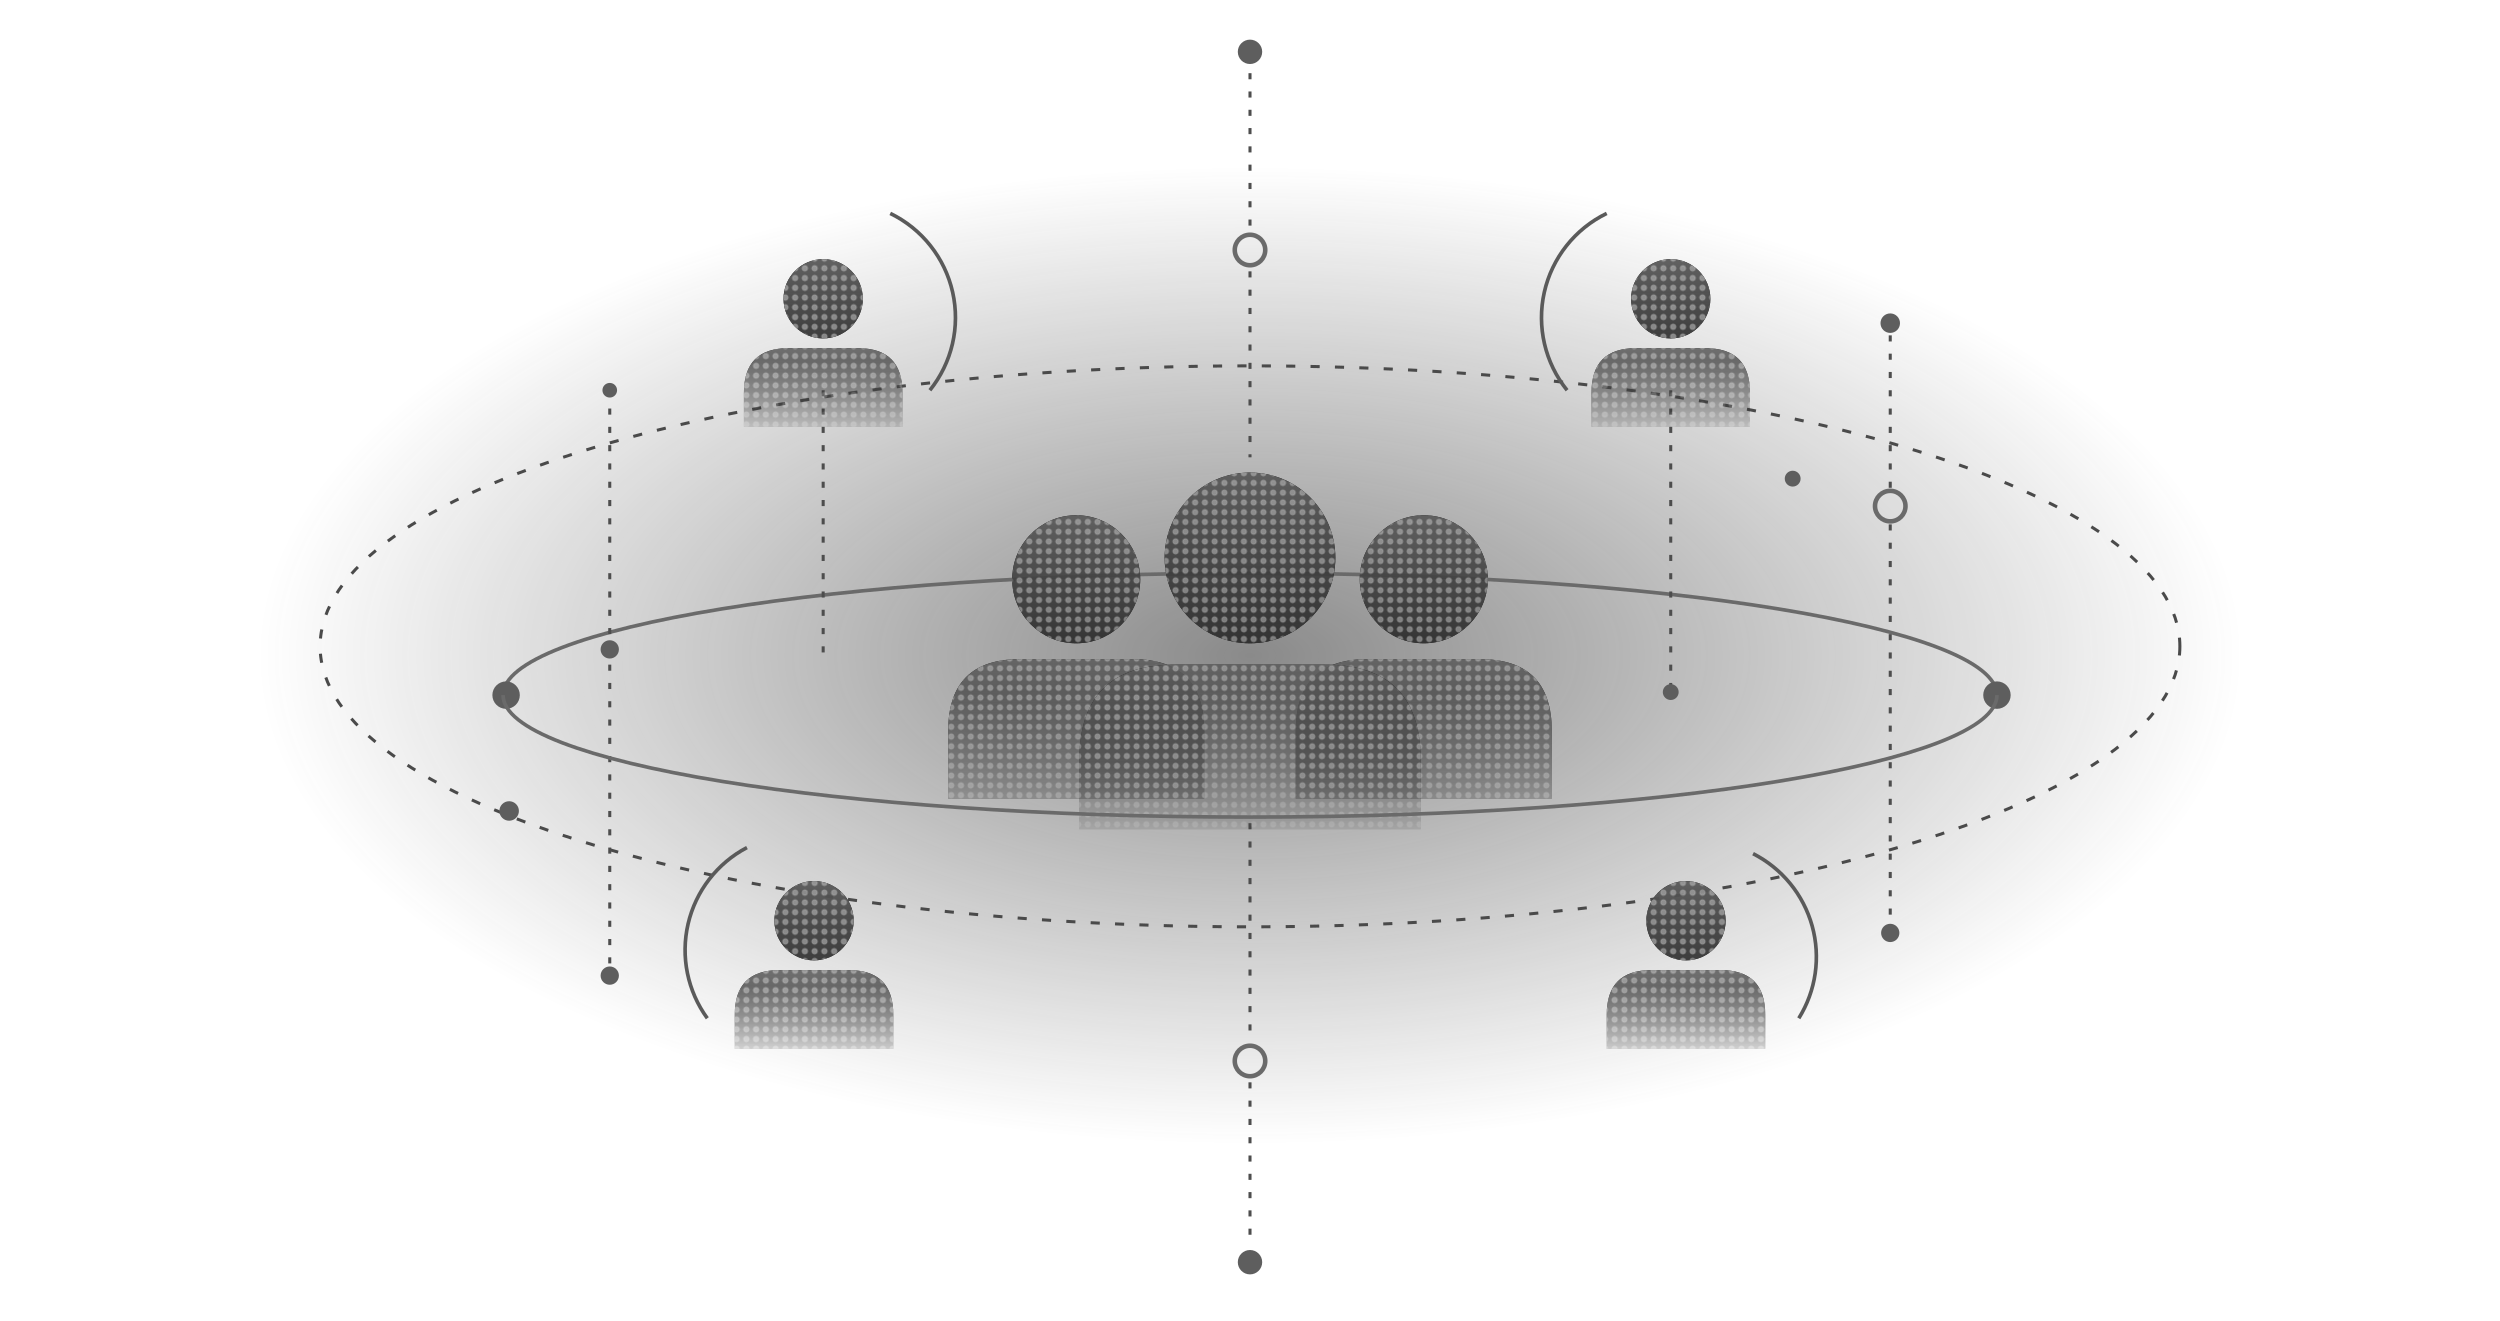
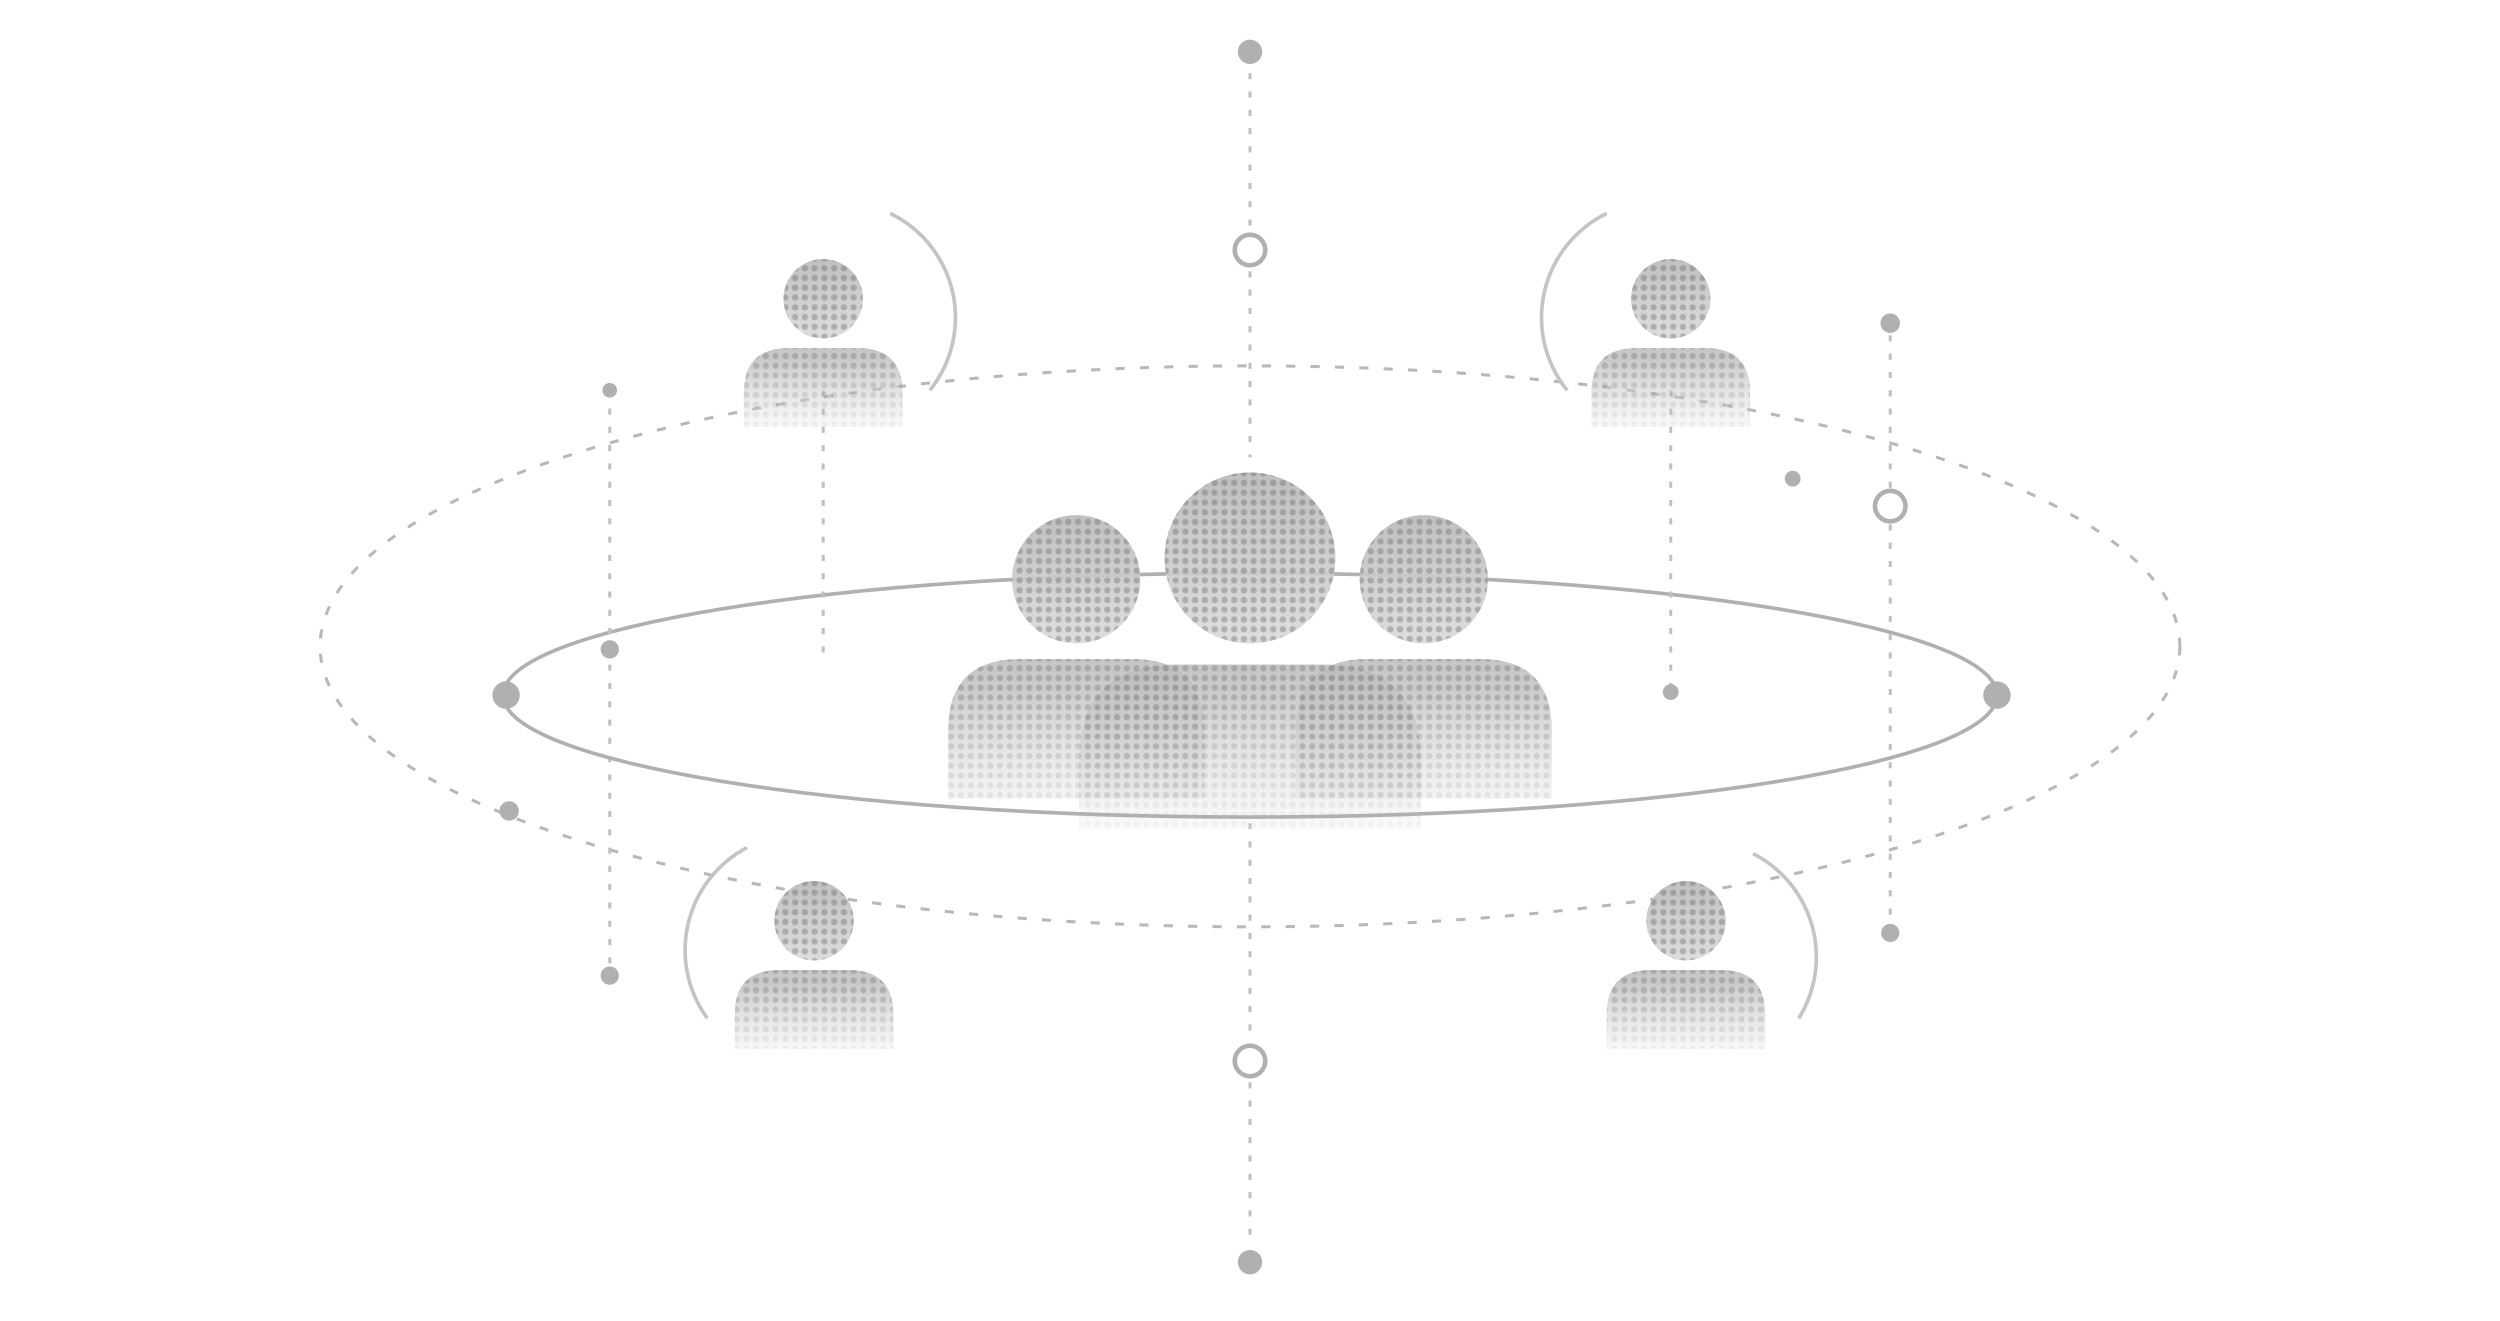
<svg xmlns="http://www.w3.org/2000/svg" viewBox="0 0 820 433" fill="none">
  <defs>
    <pattern id="dots" width="3.2" height="3.2" patternUnits="userSpaceOnUse">
-       <circle cx="1.6" cy="1.6" r="1.05" fill="#bdbdbd" />
+       <circle cx="1.6" cy="1.6" r="1.05" fill="#7a7a7a" />
    </pattern>
    <linearGradient id="tone" x1="0" y1="0" x2="0" y2="1">
-       <stop offset="0" stop-color="#5c5c5c" />
-       <stop offset="1" stop-color="#262626" />
+       <stop offset="0" stop-color="#bdbdbd" />
+       <stop offset="1" stop-color="#d9d9d9" />
    </linearGradient>
    <linearGradient id="fade" x1="0" y1="0" x2="0" y2="1">
      <stop offset="0" stop-color="#fff" />
      <stop offset=".62" stop-color="#fff" stop-opacity=".85" />
      <stop offset="1" stop-color="#fff" stop-opacity="0" />
    </linearGradient>
    <mask id="fadeMain" maskUnits="userSpaceOnUse" x="280" y="140" width="260" height="140">
      <rect x="280" y="140" width="260" height="140" fill="url(#fade)" />
    </mask>
    <mask id="fadeTL" maskUnits="userSpaceOnUse" x="230" y="75" width="80" height="70">
      <rect x="230" y="75" width="80" height="70" fill="url(#fade)" />
    </mask>
    <mask id="fadeTR" maskUnits="userSpaceOnUse" x="508" y="75" width="80" height="70">
      <rect x="508" y="75" width="80" height="70" fill="url(#fade)" />
    </mask>
    <mask id="fadeBL" maskUnits="userSpaceOnUse" x="227" y="280" width="80" height="70">
      <rect x="227" y="280" width="80" height="70" fill="url(#fade)" />
    </mask>
    <mask id="fadeBR" maskUnits="userSpaceOnUse" x="513" y="280" width="80" height="70">
      <rect x="513" y="280" width="80" height="70" fill="url(#fade)" />
    </mask>
    <radialGradient id="glow" cx=".5" cy=".5" r=".5">
-       <stop offset="0" stop-color="#2a2a2a" stop-opacity=".55" />
-       <stop offset="1" stop-color="#2a2a2a" stop-opacity="0" />
+       <stop offset="0" stop-color="#ffffff" stop-opacity=".6" />
+       <stop offset="1" stop-color="#ffffff" stop-opacity="0" />
    </radialGradient>
  </defs>
  <ellipse cx="410" cy="215" rx="330" ry="160" fill="url(#glow)" />
-   <ellipse cx="410" cy="212" rx="305" ry="92" stroke="#4a4a4a" stroke-width="1" stroke-dasharray="3 5" />
-   <path d="M165 228A245 40 0 0 1 655 228" stroke="#6a6a6a" stroke-width="1.2" />
-   <g stroke="#4d4d4d" stroke-width="1" stroke-dasharray="2 4">
+   <ellipse cx="410" cy="212" rx="305" ry="92" stroke="#b8b8b8" stroke-width="1" stroke-dasharray="3 5" />
+   <path d="M165 228A245 40 0 0 1 655 228" stroke="#b0b0b0" stroke-width="1.2" />
+   <g stroke="#c0c0c0" stroke-width="1" stroke-dasharray="2 4">
    <path d="M410 24V75M410 89V150M410 270V341M410 355V407" />
    <path d="M270 128V215M548 128V225M200 128V318M620 110V160M620 172V304" />
  </g>
-   <g stroke="#5a5a5a" stroke-width="1.2">
+   <g stroke="#c4c4c4" stroke-width="1.2">
    <path d="M292 70A38 38 0 0 1 305 128" />
    <path d="M527 70A38 38 0 0 0 514 128" />
    <path d="M245 278A38 38 0 0 0 232 334" />
    <path d="M575 280A38 38 0 0 1 590 334" />
  </g>
-   <g fill="#5e5e5e">
+   <g fill="#b0b0b0">
    <circle cx="410" cy="17" r="4" />
    <circle cx="410" cy="414" r="4" />
    <circle cx="166" cy="228" r="4.5" />
    <circle cx="655" cy="228" r="4.5" />
    <circle cx="200" cy="213" r="3" />
    <circle cx="167" cy="266" r="3.2" />
    <circle cx="200" cy="320" r="3" />
    <circle cx="620" cy="106" r="3.2" />
    <circle cx="588" cy="157" r="2.6" />
    <circle cx="548" cy="227" r="2.6" />
    <circle cx="620" cy="306" r="3" />
    <circle cx="200" cy="128" r="2.4" />
  </g>
-   <g stroke="#6a6a6a" stroke-width="1.5">
+   <g stroke="#b0b0b0" stroke-width="1.5">
    <circle cx="410" cy="82" r="5" />
    <circle cx="410" cy="348" r="5" />
    <circle cx="620" cy="166" r="5" />
  </g>
  <g mask="url(#fadeMain)">
    <g>
-       <circle cx="353" cy="190" r="21" fill="#101010" />
-       <path d="M311.0 262.0L311.0 239.8Q311.0 216.2 334.5 216.2L371.5 216.2Q395.0 216.2 395.0 239.8L395.0 262.0Z" fill="#101010" />
+       <circle cx="353" cy="190" r="21" fill="#e8e8e8" />
+       <path d="M311.0 262.0L311.0 239.8Q311.0 216.2 334.5 216.2L371.5 216.2Q395.0 216.2 395.0 239.8L395.0 262.0Z" fill="#e8e8e8" />
    </g>
    <g>
      <circle cx="353" cy="190" r="21" fill="url(#tone)" />
      <path d="M311.0 262.0L311.0 239.8Q311.0 216.2 334.5 216.2L371.5 216.2Q395.0 216.2 395.0 239.8L395.0 262.0Z" fill="url(#tone)" />
    </g>
    <g opacity=".55">
      <circle cx="353" cy="190" r="21" fill="url(#dots)" />
      <path d="M311.0 262.0L311.0 239.8Q311.0 216.2 334.5 216.2L371.5 216.2Q395.0 216.2 395.0 239.8L395.0 262.0Z" fill="url(#dots)" />
    </g>
  </g>
  <g mask="url(#fadeMain)">
    <g>
-       <circle cx="467" cy="190" r="21" fill="#101010" />
-       <path d="M425.0 262.0L425.0 239.8Q425.0 216.2 448.5 216.2L485.5 216.2Q509.0 216.2 509.0 239.8L509.0 262.0Z" fill="#101010" />
+       <circle cx="467" cy="190" r="21" fill="#e8e8e8" />
+       <path d="M425.0 262.0L425.0 239.8Q425.0 216.2 448.5 216.2L485.5 216.2Q509.0 216.2 509.0 239.8L509.0 262.0Z" fill="#e8e8e8" />
    </g>
    <g>
      <circle cx="467" cy="190" r="21" fill="url(#tone)" />
      <path d="M425.0 262.0L425.0 239.8Q425.0 216.2 448.5 216.2L485.5 216.2Q509.0 216.2 509.0 239.8L509.0 262.0Z" fill="url(#tone)" />
    </g>
    <g opacity=".55">
      <circle cx="467" cy="190" r="21" fill="url(#dots)" />
      <path d="M425.0 262.0L425.0 239.8Q425.0 216.2 448.5 216.2L485.5 216.2Q509.0 216.2 509.0 239.8L509.0 262.0Z" fill="url(#dots)" />
    </g>
  </g>
  <g mask="url(#fadeMain)">
    <g>
-       <circle cx="410" cy="183" r="28" fill="#101010" />
-       <path d="M354.0 272.0L354.0 249.4Q354.0 218.0 385.4 218.0L434.6 218.0Q466.0 218.0 466.0 249.4L466.0 272.0Z" fill="#101010" />
+       <circle cx="410" cy="183" r="28" fill="#e8e8e8" />
+       <path d="M354.0 272.0L354.0 249.4Q354.0 218.0 385.4 218.0L434.6 218.0Q466.0 218.0 466.0 249.4L466.0 272.0Z" fill="#e8e8e8" />
    </g>
    <g>
      <circle cx="410" cy="183" r="28" fill="url(#tone)" />
      <path d="M354.0 272.0L354.0 249.4Q354.0 218.0 385.4 218.0L434.6 218.0Q466.0 218.0 466.0 249.4L466.0 272.0Z" fill="url(#tone)" />
    </g>
    <g opacity=".55">
      <circle cx="410" cy="183" r="28" fill="url(#dots)" />
      <path d="M354.0 272.0L354.0 249.4Q354.0 218.0 385.4 218.0L434.6 218.0Q466.0 218.0 466.0 249.4L466.0 272.0Z" fill="url(#dots)" />
    </g>
  </g>
  <g mask="url(#fadeTL)">
    <g>
-       <circle cx="270" cy="98" r="13" fill="#101010" />
-       <path d="M244.0 140.0L244.0 128.8Q244.0 114.2 258.6 114.2L281.4 114.2Q296.0 114.2 296.0 128.8L296.0 140.0Z" fill="#101010" />
+       <circle cx="270" cy="98" r="13" fill="#e8e8e8" />
+       <path d="M244.0 140.0L244.0 128.8Q244.0 114.2 258.6 114.2L281.4 114.2Q296.0 114.2 296.0 128.8L296.0 140.0Z" fill="#e8e8e8" />
    </g>
    <g>
      <circle cx="270" cy="98" r="13" fill="url(#tone)" />
      <path d="M244.0 140.0L244.0 128.8Q244.0 114.2 258.6 114.2L281.4 114.2Q296.0 114.2 296.0 128.8L296.0 140.0Z" fill="url(#tone)" />
    </g>
    <g opacity=".55">
      <circle cx="270" cy="98" r="13" fill="url(#dots)" />
      <path d="M244.0 140.0L244.0 128.8Q244.0 114.2 258.6 114.2L281.4 114.2Q296.0 114.2 296.0 128.8L296.0 140.0Z" fill="url(#dots)" />
    </g>
  </g>
  <g mask="url(#fadeTR)">
    <g>
-       <circle cx="548" cy="98" r="13" fill="#101010" />
-       <path d="M522.0 140.0L522.0 128.8Q522.0 114.2 536.6 114.2L559.4 114.2Q574.0 114.2 574.0 128.8L574.0 140.0Z" fill="#101010" />
+       <circle cx="548" cy="98" r="13" fill="#e8e8e8" />
+       <path d="M522.0 140.0L522.0 128.8Q522.0 114.2 536.6 114.2L559.4 114.2Q574.0 114.2 574.0 128.8L574.0 140.0Z" fill="#e8e8e8" />
    </g>
    <g>
      <circle cx="548" cy="98" r="13" fill="url(#tone)" />
      <path d="M522.0 140.0L522.0 128.8Q522.0 114.2 536.6 114.2L559.4 114.2Q574.0 114.2 574.0 128.8L574.0 140.0Z" fill="url(#tone)" />
    </g>
    <g opacity=".55">
      <circle cx="548" cy="98" r="13" fill="url(#dots)" />
      <path d="M522.0 140.0L522.0 128.8Q522.0 114.2 536.6 114.2L559.4 114.2Q574.0 114.2 574.0 128.8L574.0 140.0Z" fill="url(#dots)" />
    </g>
  </g>
  <g mask="url(#fadeBL)">
    <g>
-       <circle cx="267" cy="302" r="13" fill="#101010" />
-       <path d="M241.0 344.0L241.0 332.8Q241.0 318.2 255.6 318.2L278.4 318.2Q293.0 318.2 293.0 332.8L293.0 344.0Z" fill="#101010" />
+       <circle cx="267" cy="302" r="13" fill="#e8e8e8" />
+       <path d="M241.0 344.0L241.0 332.8Q241.0 318.2 255.6 318.2L278.4 318.2Q293.0 318.2 293.0 332.8L293.0 344.0Z" fill="#e8e8e8" />
    </g>
    <g>
      <circle cx="267" cy="302" r="13" fill="url(#tone)" />
      <path d="M241.0 344.0L241.0 332.8Q241.0 318.2 255.6 318.2L278.4 318.2Q293.0 318.2 293.0 332.8L293.0 344.0Z" fill="url(#tone)" />
    </g>
    <g opacity=".55">
      <circle cx="267" cy="302" r="13" fill="url(#dots)" />
      <path d="M241.0 344.0L241.0 332.8Q241.0 318.2 255.6 318.2L278.4 318.2Q293.0 318.2 293.0 332.8L293.0 344.0Z" fill="url(#dots)" />
    </g>
  </g>
  <g mask="url(#fadeBR)">
    <g>
-       <circle cx="553" cy="302" r="13" fill="#101010" />
-       <path d="M527.0 344.0L527.0 332.8Q527.0 318.2 541.6 318.2L564.4 318.2Q579.0 318.2 579.0 332.8L579.0 344.0Z" fill="#101010" />
+       <circle cx="553" cy="302" r="13" fill="#e8e8e8" />
+       <path d="M527.0 344.0L527.0 332.8Q527.0 318.2 541.6 318.2L564.4 318.2Q579.0 318.2 579.0 332.8L579.0 344.0Z" fill="#e8e8e8" />
    </g>
    <g>
      <circle cx="553" cy="302" r="13" fill="url(#tone)" />
      <path d="M527.0 344.0L527.0 332.8Q527.0 318.2 541.6 318.2L564.4 318.2Q579.0 318.2 579.0 332.8L579.0 344.0Z" fill="url(#tone)" />
    </g>
    <g opacity=".55">
      <circle cx="553" cy="302" r="13" fill="url(#dots)" />
      <path d="M527.0 344.0L527.0 332.8Q527.0 318.2 541.6 318.2L564.4 318.2Q579.0 318.2 579.0 332.8L579.0 344.0Z" fill="url(#dots)" />
    </g>
  </g>
-   <path d="M165 228A245 40 0 0 0 655 228" stroke="#6a6a6a" stroke-width="1.2" />
+   <path d="M165 228A245 40 0 0 0 655 228" stroke="#b0b0b0" stroke-width="1.2" />
</svg>
